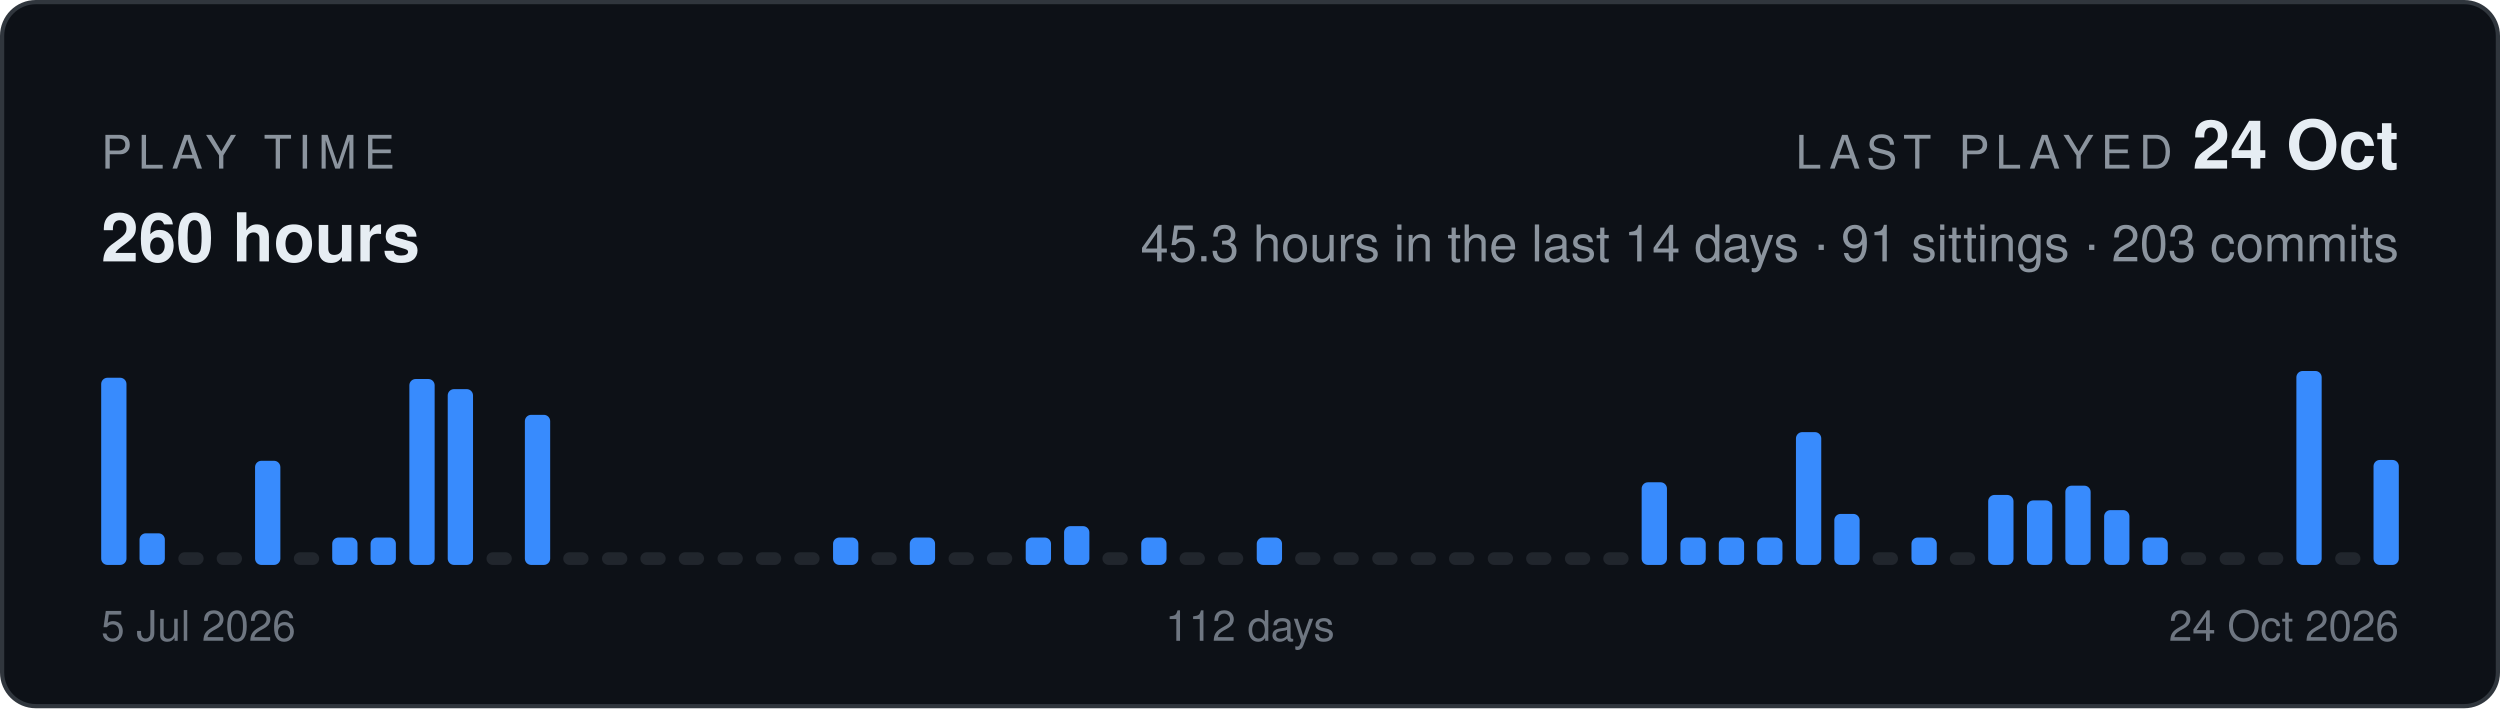
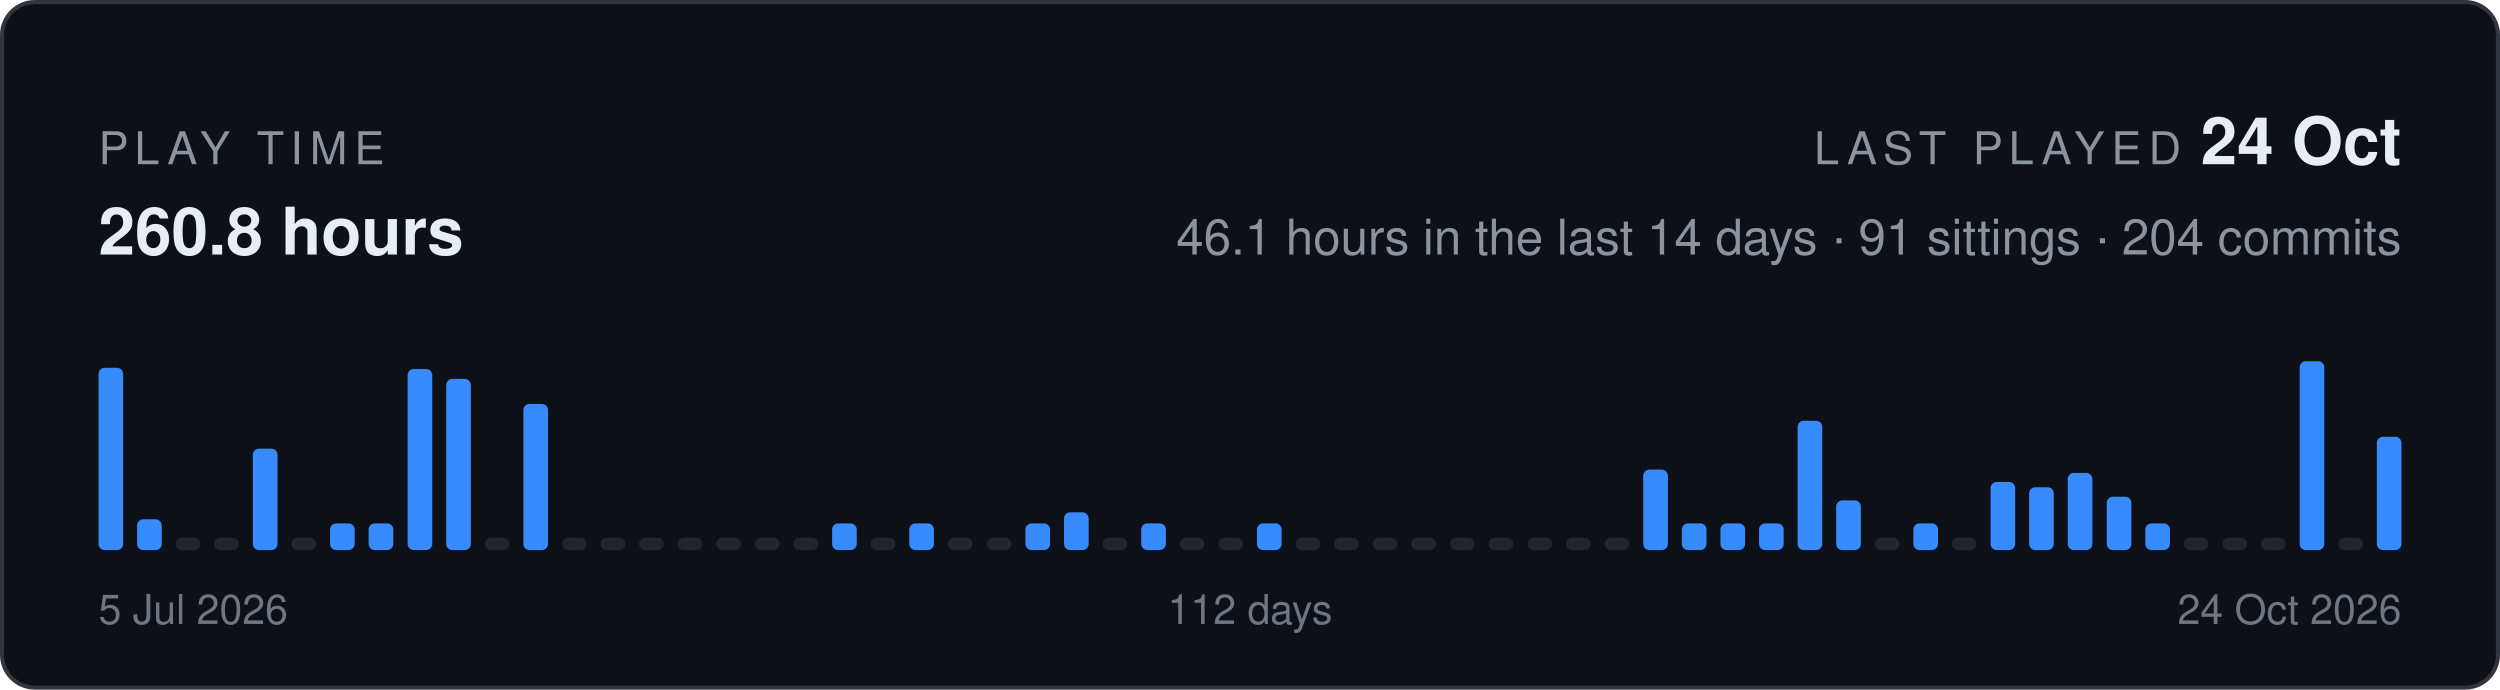
- <svg xmlns="http://www.w3.org/2000/svg" width="593" height="168" viewBox="0 0 593 168" role="img" aria-label="Play time: 260 hours over 203 commits, last played 24 Oct">
+ <svg xmlns="http://www.w3.org/2000/svg" width="609" height="168" viewBox="0 0 609 168" role="img" aria-label="Play time: 260.8 hours over 204 commits, last played 24 Oct">
  <style>
    .card { fill: #0d1117; stroke: #30363d }
    text { font-family: -apple-system, BlinkMacSystemFont, "Segoe UI", Helvetica, Arial, sans-serif }
    .label { font-size: 11px; letter-spacing: 1.7px; fill: #8b949e }
    .stat { font-size: 16px; font-weight: 600; letter-spacing: normal; fill: #e6edf3 }
    .note { font-size: 12px; fill: #8b949e }
    .axis { font-size: 10px; fill: #6e7681 }
    .bar { fill: #388bfd }
    .bar-quiet { fill: #21262d }
  </style>
-   <rect class="card" x="0.5" y="0.5" width="592" height="167" rx="8" />
+   <rect class="card" x="0.5" y="0.5" width="608" height="167" rx="8" />
  <text class="label" x="24" y="40">PLAY TIME</text>
-   <text class="stat" x="24" y="62">260 hours</text>
-   <text class="label" x="569" y="40" text-anchor="end">LAST PLAYED <tspan class="stat">24 Oct</tspan>
+   <text class="stat" x="24" y="62">260.8 hours</text>
+   <text class="label" x="585" y="40" text-anchor="end">LAST PLAYED <tspan class="stat">24 Oct</tspan>
  </text>
-   <text class="note" x="569" y="62" text-anchor="end">45.3 hours in the last 14 days   ·   91 sittings   ·   203 commits</text>
+   <text class="note" x="585" y="62" text-anchor="end">46.1 hours in the last 14 days   ·   91 sittings   ·   204 commits</text>
  <rect class="bar" x="24.0" y="89.6" width="6" height="44.4" rx="1.5" />
-   <rect class="bar" x="33.1" y="126.5" width="6" height="7.5" rx="1.5" />
-   <rect class="bar-quiet" x="42.3" y="131.0" width="6" height="3.0" rx="1.5" />
-   <rect class="bar-quiet" x="51.4" y="131.0" width="6" height="3.0" rx="1.5" />
-   <rect class="bar" x="60.5" y="109.3" width="6" height="24.7" rx="1.5" />
-   <rect class="bar-quiet" x="69.7" y="131.0" width="6" height="3.0" rx="1.5" />
-   <rect class="bar" x="78.8" y="127.5" width="6" height="6.5" rx="1.5" />
-   <rect class="bar" x="87.9" y="127.5" width="6" height="6.5" rx="1.5" />
-   <rect class="bar" x="97.1" y="89.9" width="6" height="44.1" rx="1.5" />
-   <rect class="bar" x="106.2" y="92.3" width="6" height="41.7" rx="1.5" />
-   <rect class="bar-quiet" x="115.4" y="131.0" width="6" height="3.0" rx="1.5" />
-   <rect class="bar" x="124.5" y="98.4" width="6" height="35.6" rx="1.5" />
-   <rect class="bar-quiet" x="133.6" y="131.0" width="6" height="3.0" rx="1.5" />
-   <rect class="bar-quiet" x="142.8" y="131.0" width="6" height="3.0" rx="1.5" />
-   <rect class="bar-quiet" x="151.9" y="131.0" width="6" height="3.0" rx="1.5" />
-   <rect class="bar-quiet" x="161.0" y="131.0" width="6" height="3.0" rx="1.5" />
-   <rect class="bar-quiet" x="170.2" y="131.0" width="6" height="3.0" rx="1.5" />
-   <rect class="bar-quiet" x="179.3" y="131.0" width="6" height="3.0" rx="1.5" />
-   <rect class="bar-quiet" x="188.4" y="131.0" width="6" height="3.0" rx="1.5" />
-   <rect class="bar" x="197.6" y="127.5" width="6" height="6.5" rx="1.5" />
-   <rect class="bar-quiet" x="206.7" y="131.0" width="6" height="3.0" rx="1.5" />
-   <rect class="bar" x="215.8" y="127.5" width="6" height="6.5" rx="1.5" />
-   <rect class="bar-quiet" x="225.0" y="131.0" width="6" height="3.0" rx="1.5" />
-   <rect class="bar-quiet" x="234.1" y="131.0" width="6" height="3.0" rx="1.5" />
-   <rect class="bar" x="243.3" y="127.5" width="6" height="6.5" rx="1.5" />
-   <rect class="bar" x="252.4" y="124.8" width="6" height="9.2" rx="1.5" />
-   <rect class="bar-quiet" x="261.5" y="131.0" width="6" height="3.0" rx="1.5" />
-   <rect class="bar" x="270.7" y="127.5" width="6" height="6.5" rx="1.5" />
-   <rect class="bar-quiet" x="279.8" y="131.0" width="6" height="3.0" rx="1.5" />
-   <rect class="bar-quiet" x="288.9" y="131.0" width="6" height="3.0" rx="1.5" />
-   <rect class="bar" x="298.1" y="127.5" width="6" height="6.5" rx="1.5" />
-   <rect class="bar-quiet" x="307.2" y="131.0" width="6" height="3.0" rx="1.5" />
-   <rect class="bar-quiet" x="316.3" y="131.0" width="6" height="3.0" rx="1.5" />
-   <rect class="bar-quiet" x="325.5" y="131.0" width="6" height="3.0" rx="1.5" />
-   <rect class="bar-quiet" x="334.6" y="131.0" width="6" height="3.0" rx="1.5" />
-   <rect class="bar-quiet" x="343.7" y="131.0" width="6" height="3.0" rx="1.5" />
-   <rect class="bar-quiet" x="352.9" y="131.0" width="6" height="3.0" rx="1.5" />
-   <rect class="bar-quiet" x="362.0" y="131.0" width="6" height="3.0" rx="1.5" />
-   <rect class="bar-quiet" x="371.2" y="131.0" width="6" height="3.0" rx="1.5" />
-   <rect class="bar-quiet" x="380.3" y="131.0" width="6" height="3.0" rx="1.5" />
-   <rect class="bar" x="389.4" y="114.4" width="6" height="19.6" rx="1.5" />
-   <rect class="bar" x="398.6" y="127.5" width="6" height="6.5" rx="1.5" />
-   <rect class="bar" x="407.7" y="127.5" width="6" height="6.5" rx="1.5" />
-   <rect class="bar" x="416.8" y="127.5" width="6" height="6.5" rx="1.5" />
-   <rect class="bar" x="426.0" y="102.5" width="6" height="31.5" rx="1.5" />
-   <rect class="bar" x="435.1" y="121.9" width="6" height="12.1" rx="1.5" />
-   <rect class="bar-quiet" x="444.2" y="131.0" width="6" height="3.0" rx="1.5" />
-   <rect class="bar" x="453.4" y="127.5" width="6" height="6.5" rx="1.5" />
-   <rect class="bar-quiet" x="462.5" y="131.0" width="6" height="3.0" rx="1.5" />
-   <rect class="bar" x="471.6" y="117.4" width="6" height="16.6" rx="1.5" />
-   <rect class="bar" x="480.8" y="118.7" width="6" height="15.3" rx="1.5" />
-   <rect class="bar" x="489.9" y="115.2" width="6" height="18.8" rx="1.5" />
-   <rect class="bar" x="499.1" y="121.0" width="6" height="13.0" rx="1.5" />
-   <rect class="bar" x="508.2" y="127.5" width="6" height="6.5" rx="1.5" />
-   <rect class="bar-quiet" x="517.3" y="131.0" width="6" height="3.0" rx="1.5" />
-   <rect class="bar-quiet" x="526.5" y="131.0" width="6" height="3.0" rx="1.5" />
-   <rect class="bar-quiet" x="535.6" y="131.0" width="6" height="3.0" rx="1.5" />
-   <rect class="bar" x="544.7" y="88.0" width="6" height="46.0" rx="1.5" />
-   <rect class="bar-quiet" x="553.9" y="131.0" width="6" height="3.0" rx="1.5" />
-   <rect class="bar" x="563.0" y="109.1" width="6" height="24.9" rx="1.5" />
+   <rect class="bar" x="33.4" y="126.5" width="6" height="7.5" rx="1.5" />
+   <rect class="bar-quiet" x="42.8" y="131.0" width="6" height="3.0" rx="1.5" />
+   <rect class="bar-quiet" x="52.2" y="131.0" width="6" height="3.0" rx="1.5" />
+   <rect class="bar" x="61.6" y="109.3" width="6" height="24.7" rx="1.5" />
+   <rect class="bar-quiet" x="71.0" y="131.0" width="6" height="3.0" rx="1.5" />
+   <rect class="bar" x="80.4" y="127.5" width="6" height="6.5" rx="1.5" />
+   <rect class="bar" x="89.8" y="127.5" width="6" height="6.5" rx="1.5" />
+   <rect class="bar" x="99.3" y="89.9" width="6" height="44.1" rx="1.5" />
+   <rect class="bar" x="108.7" y="92.3" width="6" height="41.7" rx="1.5" />
+   <rect class="bar-quiet" x="118.1" y="131.0" width="6" height="3.0" rx="1.5" />
+   <rect class="bar" x="127.5" y="98.4" width="6" height="35.6" rx="1.5" />
+   <rect class="bar-quiet" x="136.9" y="131.0" width="6" height="3.0" rx="1.5" />
+   <rect class="bar-quiet" x="146.3" y="131.0" width="6" height="3.0" rx="1.5" />
+   <rect class="bar-quiet" x="155.7" y="131.0" width="6" height="3.0" rx="1.5" />
+   <rect class="bar-quiet" x="165.1" y="131.0" width="6" height="3.0" rx="1.5" />
+   <rect class="bar-quiet" x="174.5" y="131.0" width="6" height="3.0" rx="1.5" />
+   <rect class="bar-quiet" x="183.9" y="131.0" width="6" height="3.0" rx="1.5" />
+   <rect class="bar-quiet" x="193.3" y="131.0" width="6" height="3.0" rx="1.5" />
+   <rect class="bar" x="202.7" y="127.5" width="6" height="6.5" rx="1.5" />
+   <rect class="bar-quiet" x="212.1" y="131.0" width="6" height="3.0" rx="1.5" />
+   <rect class="bar" x="221.5" y="127.5" width="6" height="6.5" rx="1.5" />
+   <rect class="bar-quiet" x="230.9" y="131.0" width="6" height="3.0" rx="1.5" />
+   <rect class="bar-quiet" x="240.4" y="131.0" width="6" height="3.0" rx="1.5" />
+   <rect class="bar" x="249.8" y="127.5" width="6" height="6.5" rx="1.5" />
+   <rect class="bar" x="259.2" y="124.8" width="6" height="9.2" rx="1.5" />
+   <rect class="bar-quiet" x="268.6" y="131.0" width="6" height="3.0" rx="1.5" />
+   <rect class="bar" x="278.0" y="127.5" width="6" height="6.5" rx="1.5" />
+   <rect class="bar-quiet" x="287.4" y="131.0" width="6" height="3.0" rx="1.5" />
+   <rect class="bar-quiet" x="296.8" y="131.0" width="6" height="3.0" rx="1.5" />
+   <rect class="bar" x="306.2" y="127.5" width="6" height="6.5" rx="1.5" />
+   <rect class="bar-quiet" x="315.6" y="131.0" width="6" height="3.0" rx="1.5" />
+   <rect class="bar-quiet" x="325.0" y="131.0" width="6" height="3.0" rx="1.5" />
+   <rect class="bar-quiet" x="334.4" y="131.0" width="6" height="3.0" rx="1.5" />
+   <rect class="bar-quiet" x="343.8" y="131.0" width="6" height="3.0" rx="1.5" />
+   <rect class="bar-quiet" x="353.2" y="131.0" width="6" height="3.0" rx="1.5" />
+   <rect class="bar-quiet" x="362.6" y="131.0" width="6" height="3.0" rx="1.5" />
+   <rect class="bar-quiet" x="372.1" y="131.0" width="6" height="3.0" rx="1.5" />
+   <rect class="bar-quiet" x="381.5" y="131.0" width="6" height="3.0" rx="1.5" />
+   <rect class="bar-quiet" x="390.9" y="131.0" width="6" height="3.0" rx="1.5" />
+   <rect class="bar" x="400.3" y="114.4" width="6" height="19.6" rx="1.5" />
+   <rect class="bar" x="409.7" y="127.5" width="6" height="6.5" rx="1.5" />
+   <rect class="bar" x="419.1" y="127.5" width="6" height="6.5" rx="1.5" />
+   <rect class="bar" x="428.5" y="127.5" width="6" height="6.5" rx="1.5" />
+   <rect class="bar" x="437.9" y="102.5" width="6" height="31.5" rx="1.5" />
+   <rect class="bar" x="447.3" y="121.9" width="6" height="12.1" rx="1.5" />
+   <rect class="bar-quiet" x="456.7" y="131.0" width="6" height="3.0" rx="1.5" />
+   <rect class="bar" x="466.1" y="127.5" width="6" height="6.5" rx="1.5" />
+   <rect class="bar-quiet" x="475.5" y="131.0" width="6" height="3.0" rx="1.5" />
+   <rect class="bar" x="484.9" y="117.4" width="6" height="16.6" rx="1.5" />
+   <rect class="bar" x="494.3" y="118.7" width="6" height="15.3" rx="1.5" />
+   <rect class="bar" x="503.7" y="115.2" width="6" height="18.8" rx="1.5" />
+   <rect class="bar" x="513.2" y="121.0" width="6" height="13.0" rx="1.5" />
+   <rect class="bar" x="522.6" y="127.5" width="6" height="6.5" rx="1.5" />
+   <rect class="bar-quiet" x="532.0" y="131.0" width="6" height="3.0" rx="1.5" />
+   <rect class="bar-quiet" x="541.4" y="131.0" width="6" height="3.0" rx="1.5" />
+   <rect class="bar-quiet" x="550.8" y="131.0" width="6" height="3.0" rx="1.5" />
+   <rect class="bar" x="560.2" y="88.0" width="6" height="46.0" rx="1.5" />
+   <rect class="bar-quiet" x="569.6" y="131.0" width="6" height="3.0" rx="1.5" />
+   <rect class="bar" x="579.0" y="106.4" width="6" height="27.6" rx="1.5" />
  <text class="axis" x="24" y="152">5 Jul 2026</text>
-   <text class="axis" x="296.5" y="152" text-anchor="middle">112 days</text>
-   <text class="axis" x="569" y="152" text-anchor="end">24 Oct 2026</text>
+   <text class="axis" x="304.5" y="152" text-anchor="middle">112 days</text>
+   <text class="axis" x="585" y="152" text-anchor="end">24 Oct 2026</text>
</svg>
